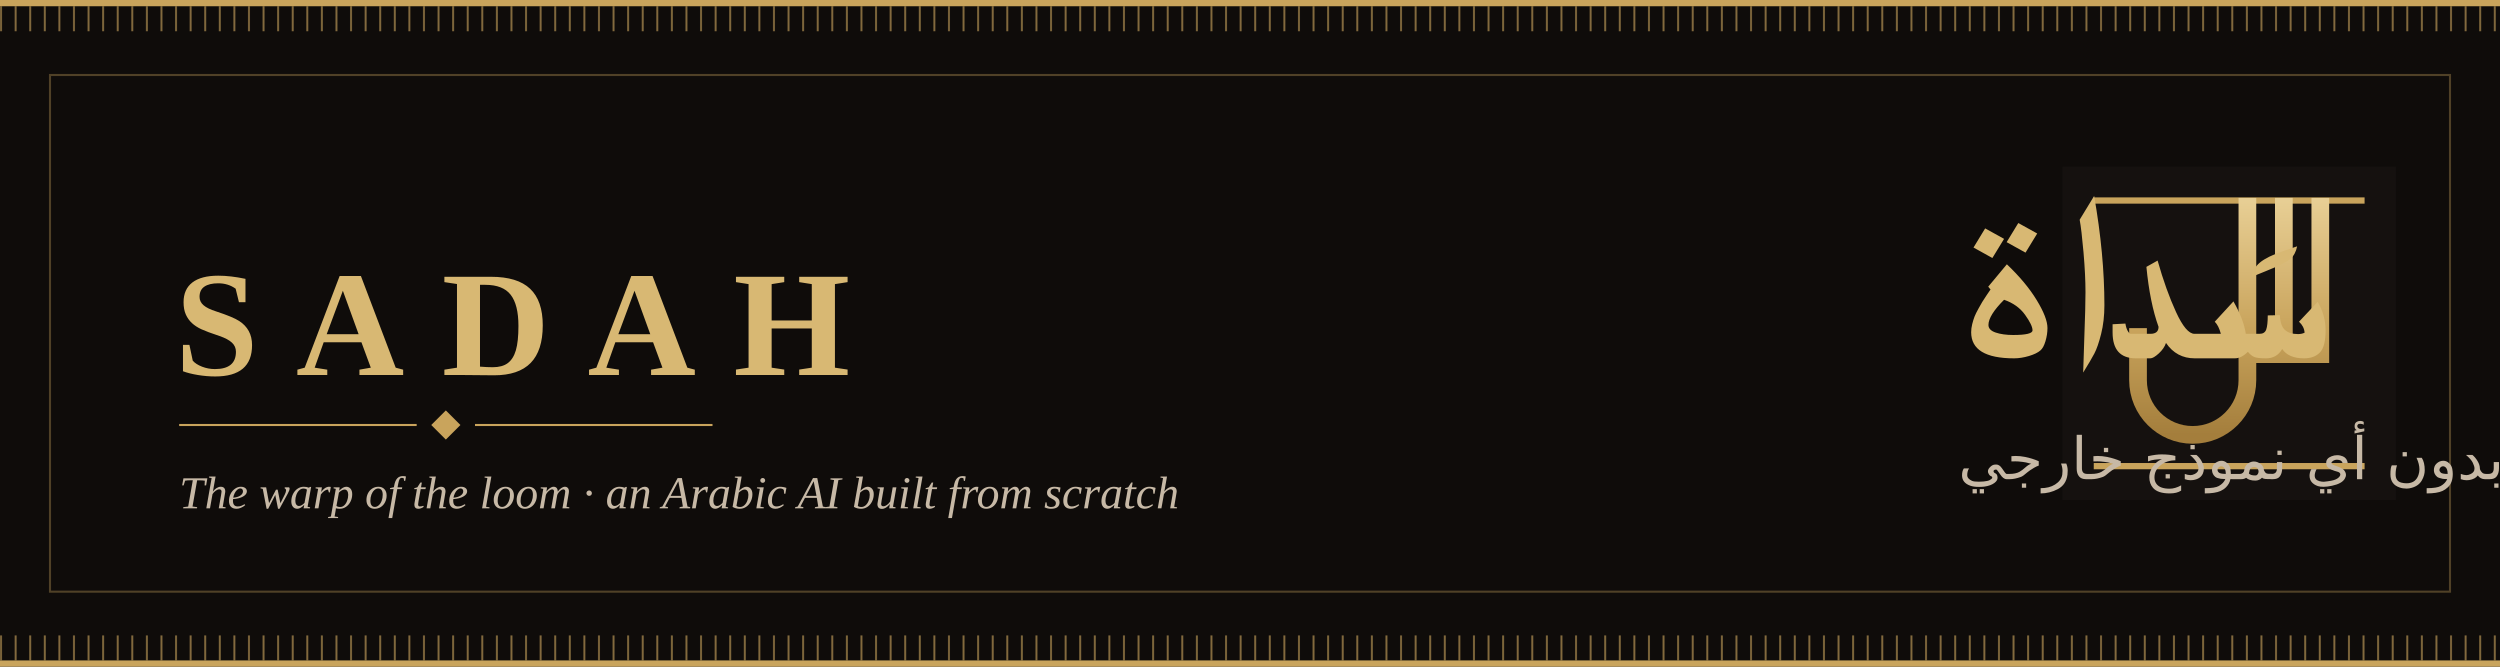
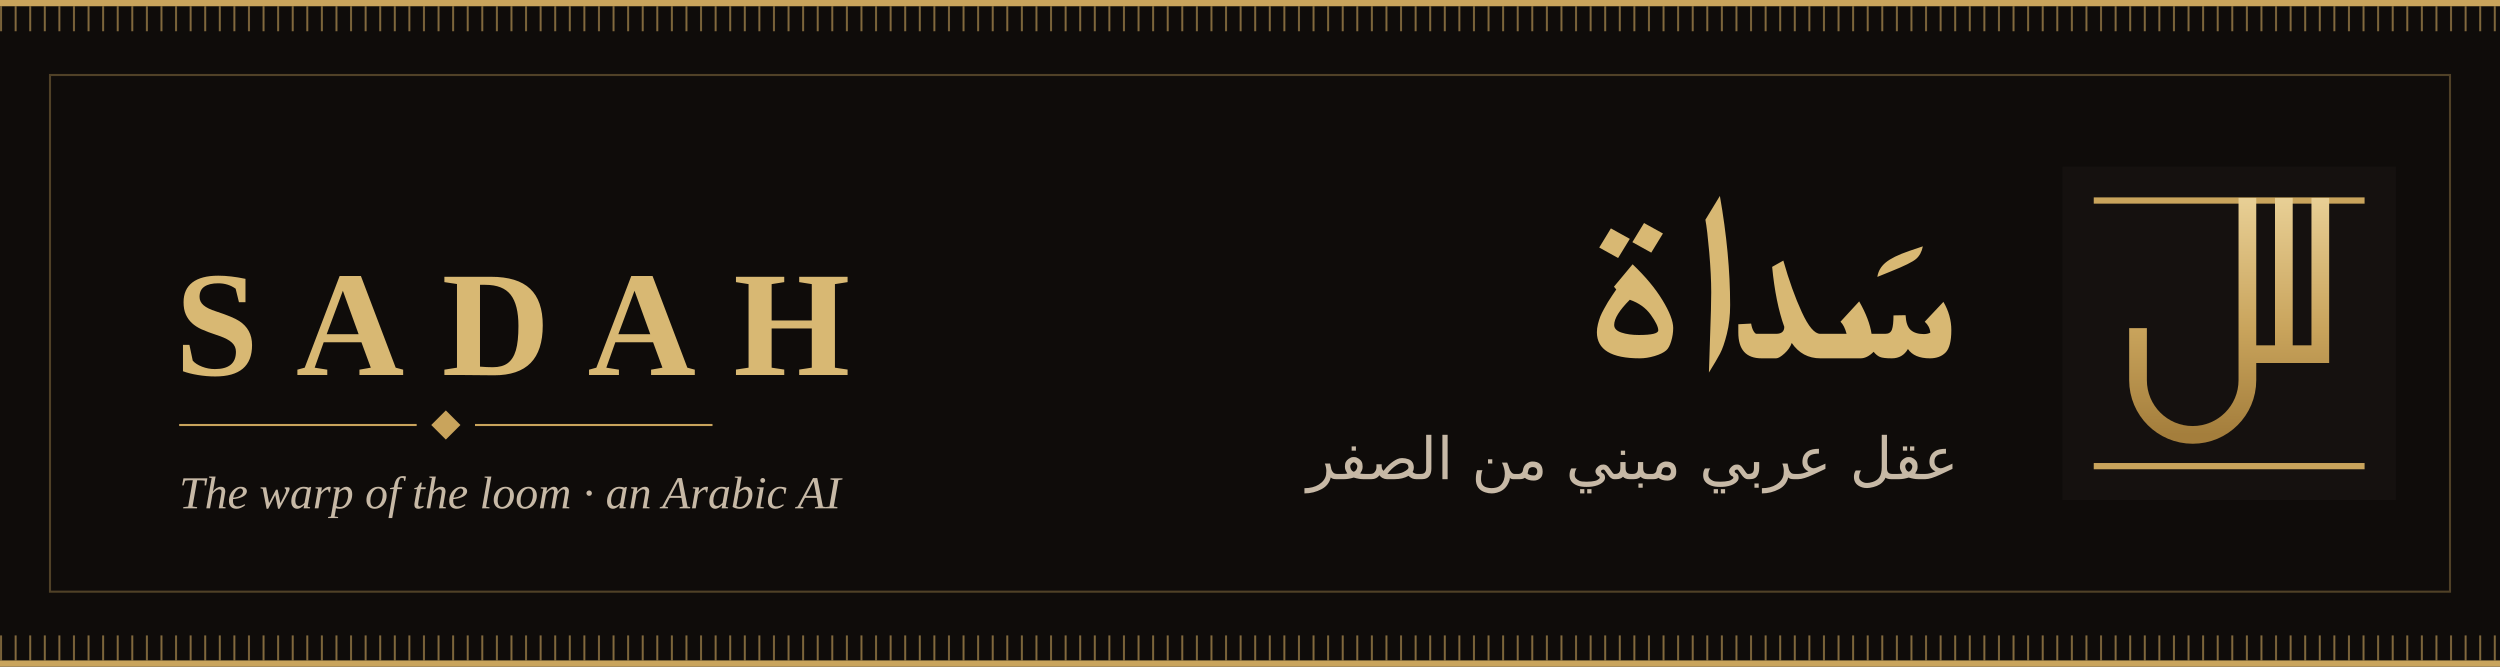
<svg xmlns="http://www.w3.org/2000/svg" viewBox="0 0 1200 320" width="1200" height="320">
  <defs>
    <linearGradient id="gold" x1="0" y1="0" x2="0" y2="1">
      <stop offset="0" stop-color="#E8CF95" />
      <stop offset=".55" stop-color="#C9A45C" />
      <stop offset="1" stop-color="#A47E3C" />
    </linearGradient>
    <pattern id="warp" width="7" height="12" patternUnits="userSpaceOnUse">
      <rect x="0" width="1" height="12" fill="#C9A45C" />
    </pattern>
  </defs>
  <rect width="1200" height="320" fill="#0F0C0A" />
  <rect y="0" width="1200" height="3" fill="#C9A45C" />
  <rect y="3" width="1200" height="12" fill="url(#warp)" opacity=".55" />
  <rect y="305" width="1200" height="12" fill="url(#warp)" opacity=".55" />
  <rect y="317" width="1200" height="3" fill="#C9A45C" />
  <rect x="24" y="36" width="1152" height="248" fill="none" stroke="#C9A45C" stroke-opacity=".35" />
  <g transform="translate(990 80) scale(2.5)">
    <rect width="64" height="64" fill="#15110F" />
    <path d="M6 6.5H58M6 57.5H58" stroke="#C9A45C" stroke-width="1.2" />
    <path d="M49.5 6V36H35.5M42.5 6V36M35.5 6V41A10.5 10.5 0 0 1 14.5 41V31" fill="none" stroke="url(#gold)" stroke-width="3.4" />
  </g>
-   <text x="940" y="172" text-anchor="end" font-family="Reem Kufi, Amiri, Tahoma, serif" font-size="112" font-weight="600" fill="#D8B873" direction="rtl">سَداة</text>
-   <text x="940" y="230" text-anchor="end" font-family="IBM Plex Sans Arabic, Tahoma, sans-serif" font-size="28" fill="#C7B9A6" direction="rtl">عقل عربي مبني من الصفر · بدون أي نموذج خارجي</text>
+   <text x="940" y="172" text-anchor="end" font-family="Reem Kufi, Amiri, Tahoma, serif" font-size="112" font-weight="600" fill="#D8B873">سَداة</text>
+   <text x="940" y="230" text-anchor="end" font-family="IBM Plex Sans Arabic, Tahoma, sans-serif" font-size="28" fill="#C7B9A6">عقل عربي مبني من الصفر</text>
  <text x="84" y="180" font-family="Cormorant Garamond, Georgia, Times New Roman, serif" font-size="72" font-weight="600" letter-spacing="18" fill="#D8B873">SADAH</text>
  <path d="M86 204H200M228 204H342" stroke="#C9A45C" stroke-width="1" />
  <path d="M214 197L221 204L214 211L207 204Z" fill="#C9A45C" />
-   <text x="86" y="244" font-family="Georgia, Times New Roman, serif" font-size="22" font-style="italic" fill="#C7B9A6">The warp of the loom · an Arabic AI built from scratch</text>
+   <text x="86" y="244" font-family="Georgia, Times New Roman, serif" font-size="22" font-style="italic" fill="#C7B9A6">The warp of the loom · an Arabic AI</text>
</svg>
